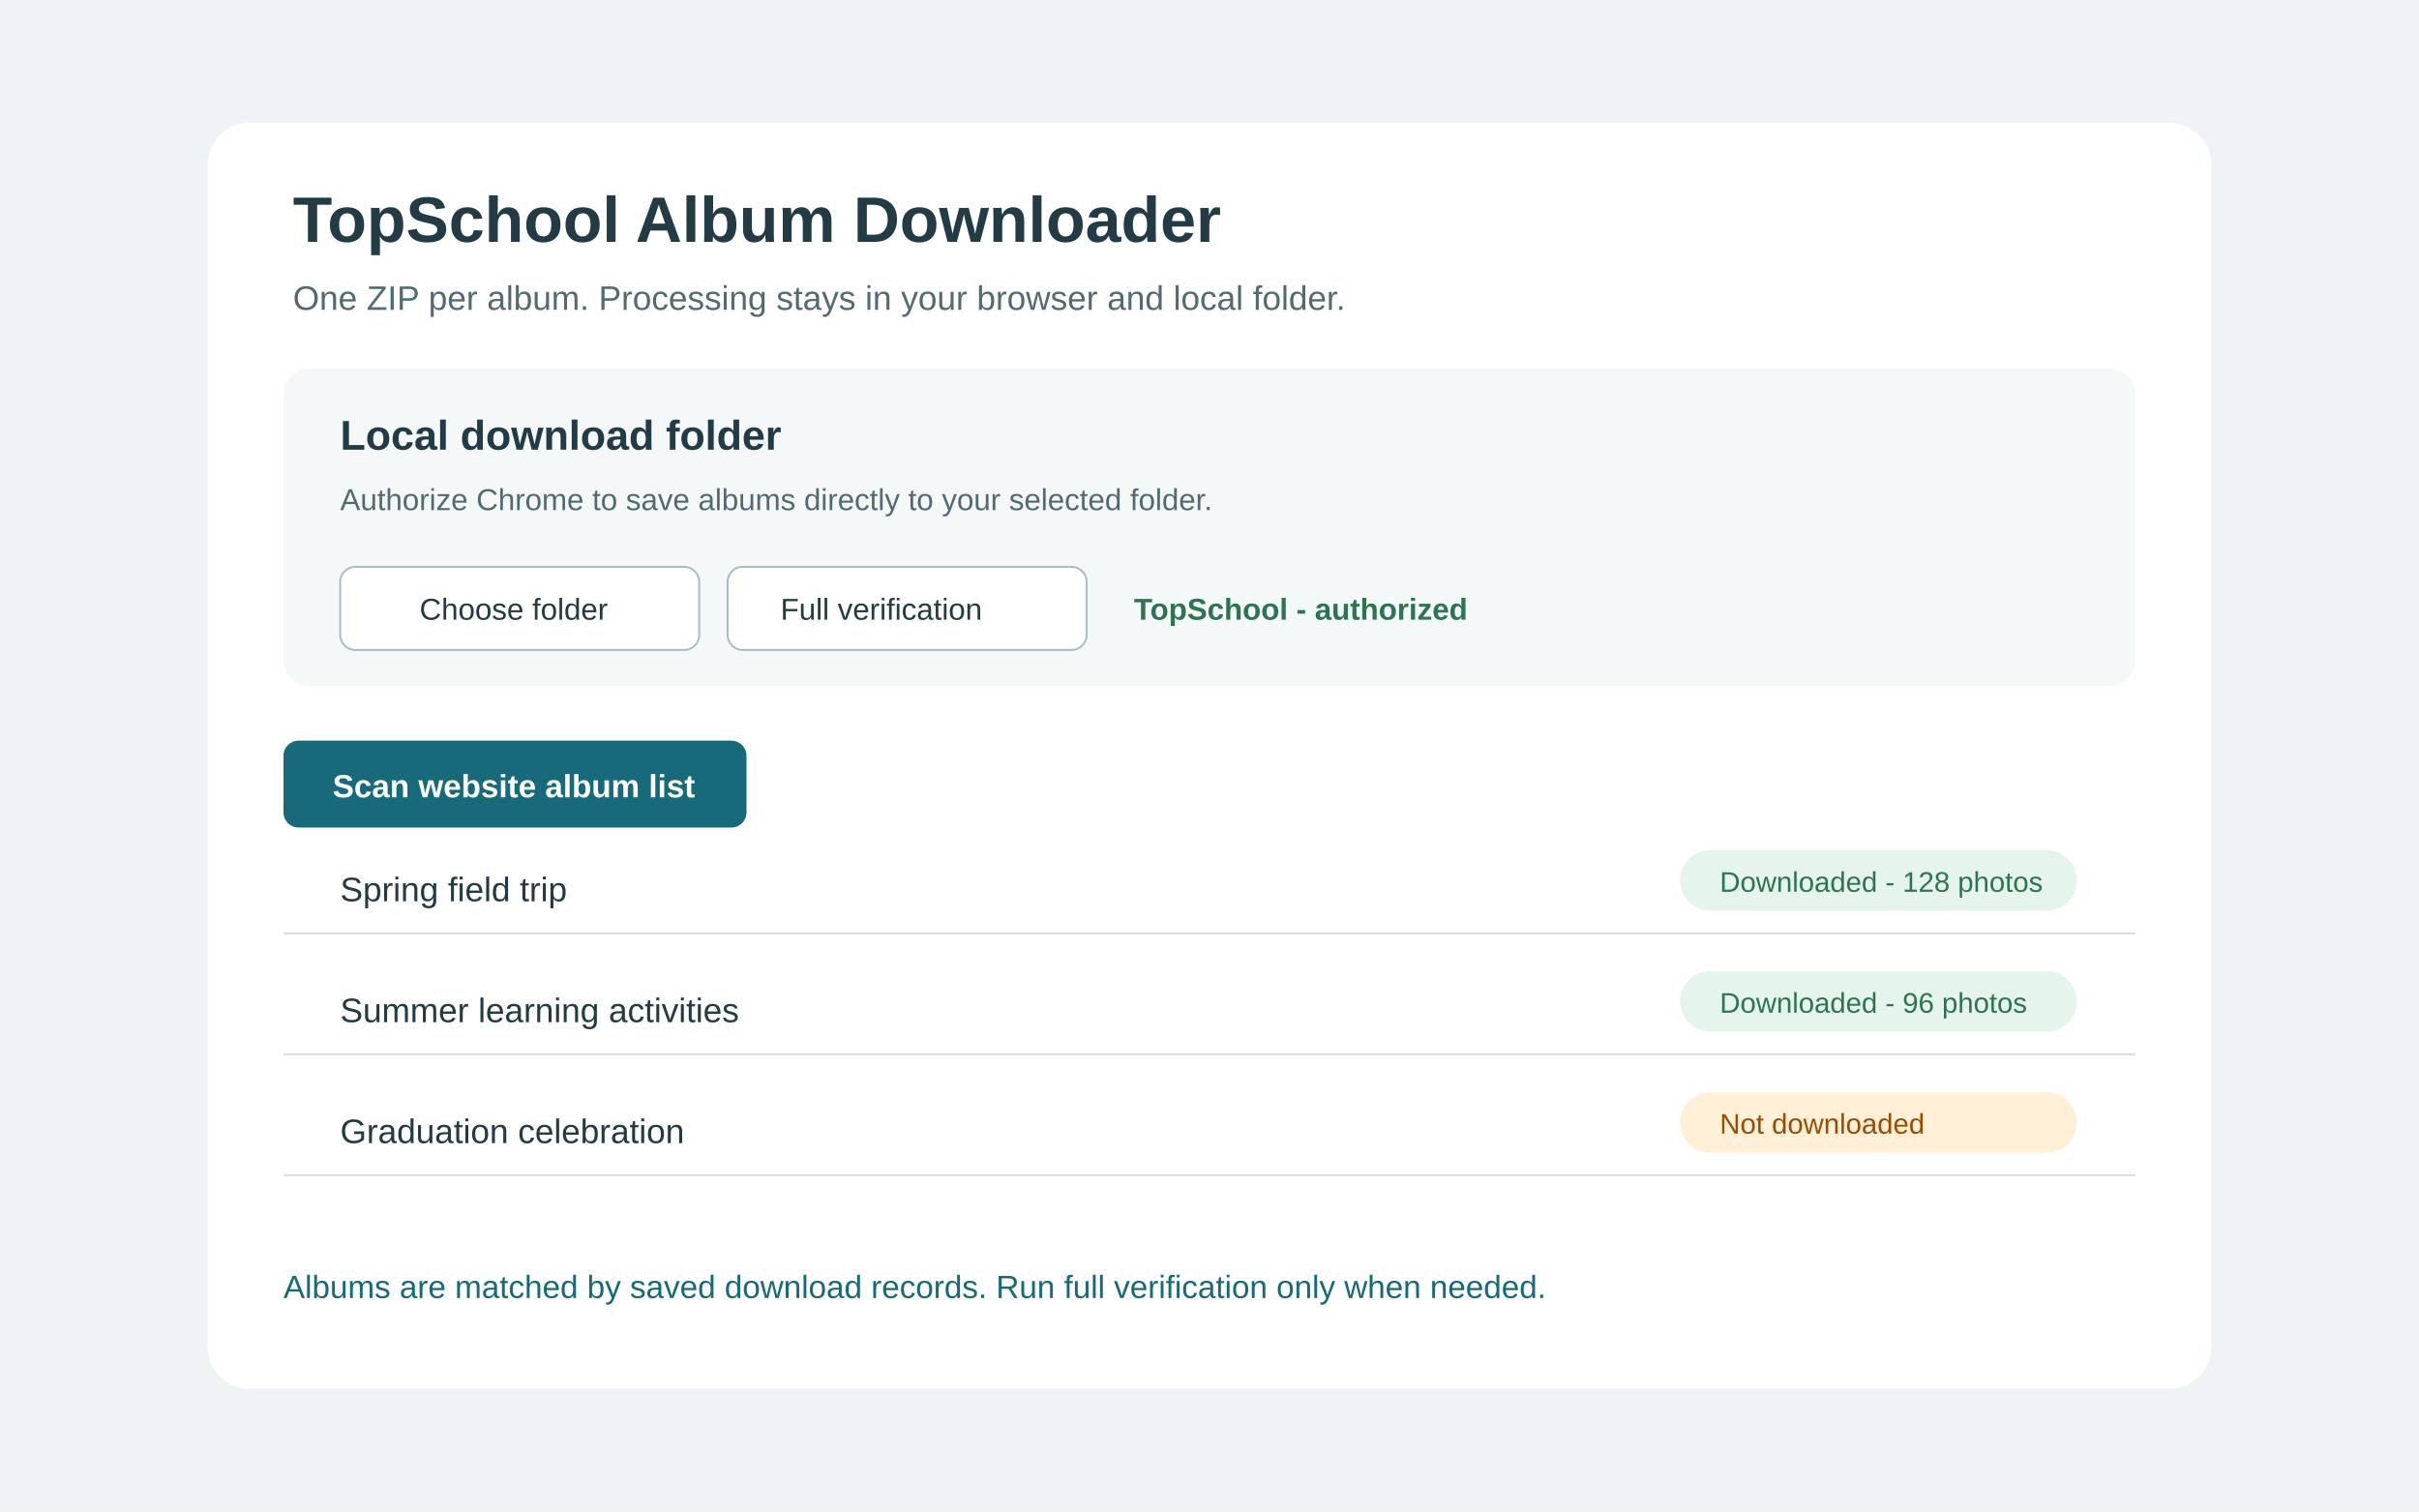
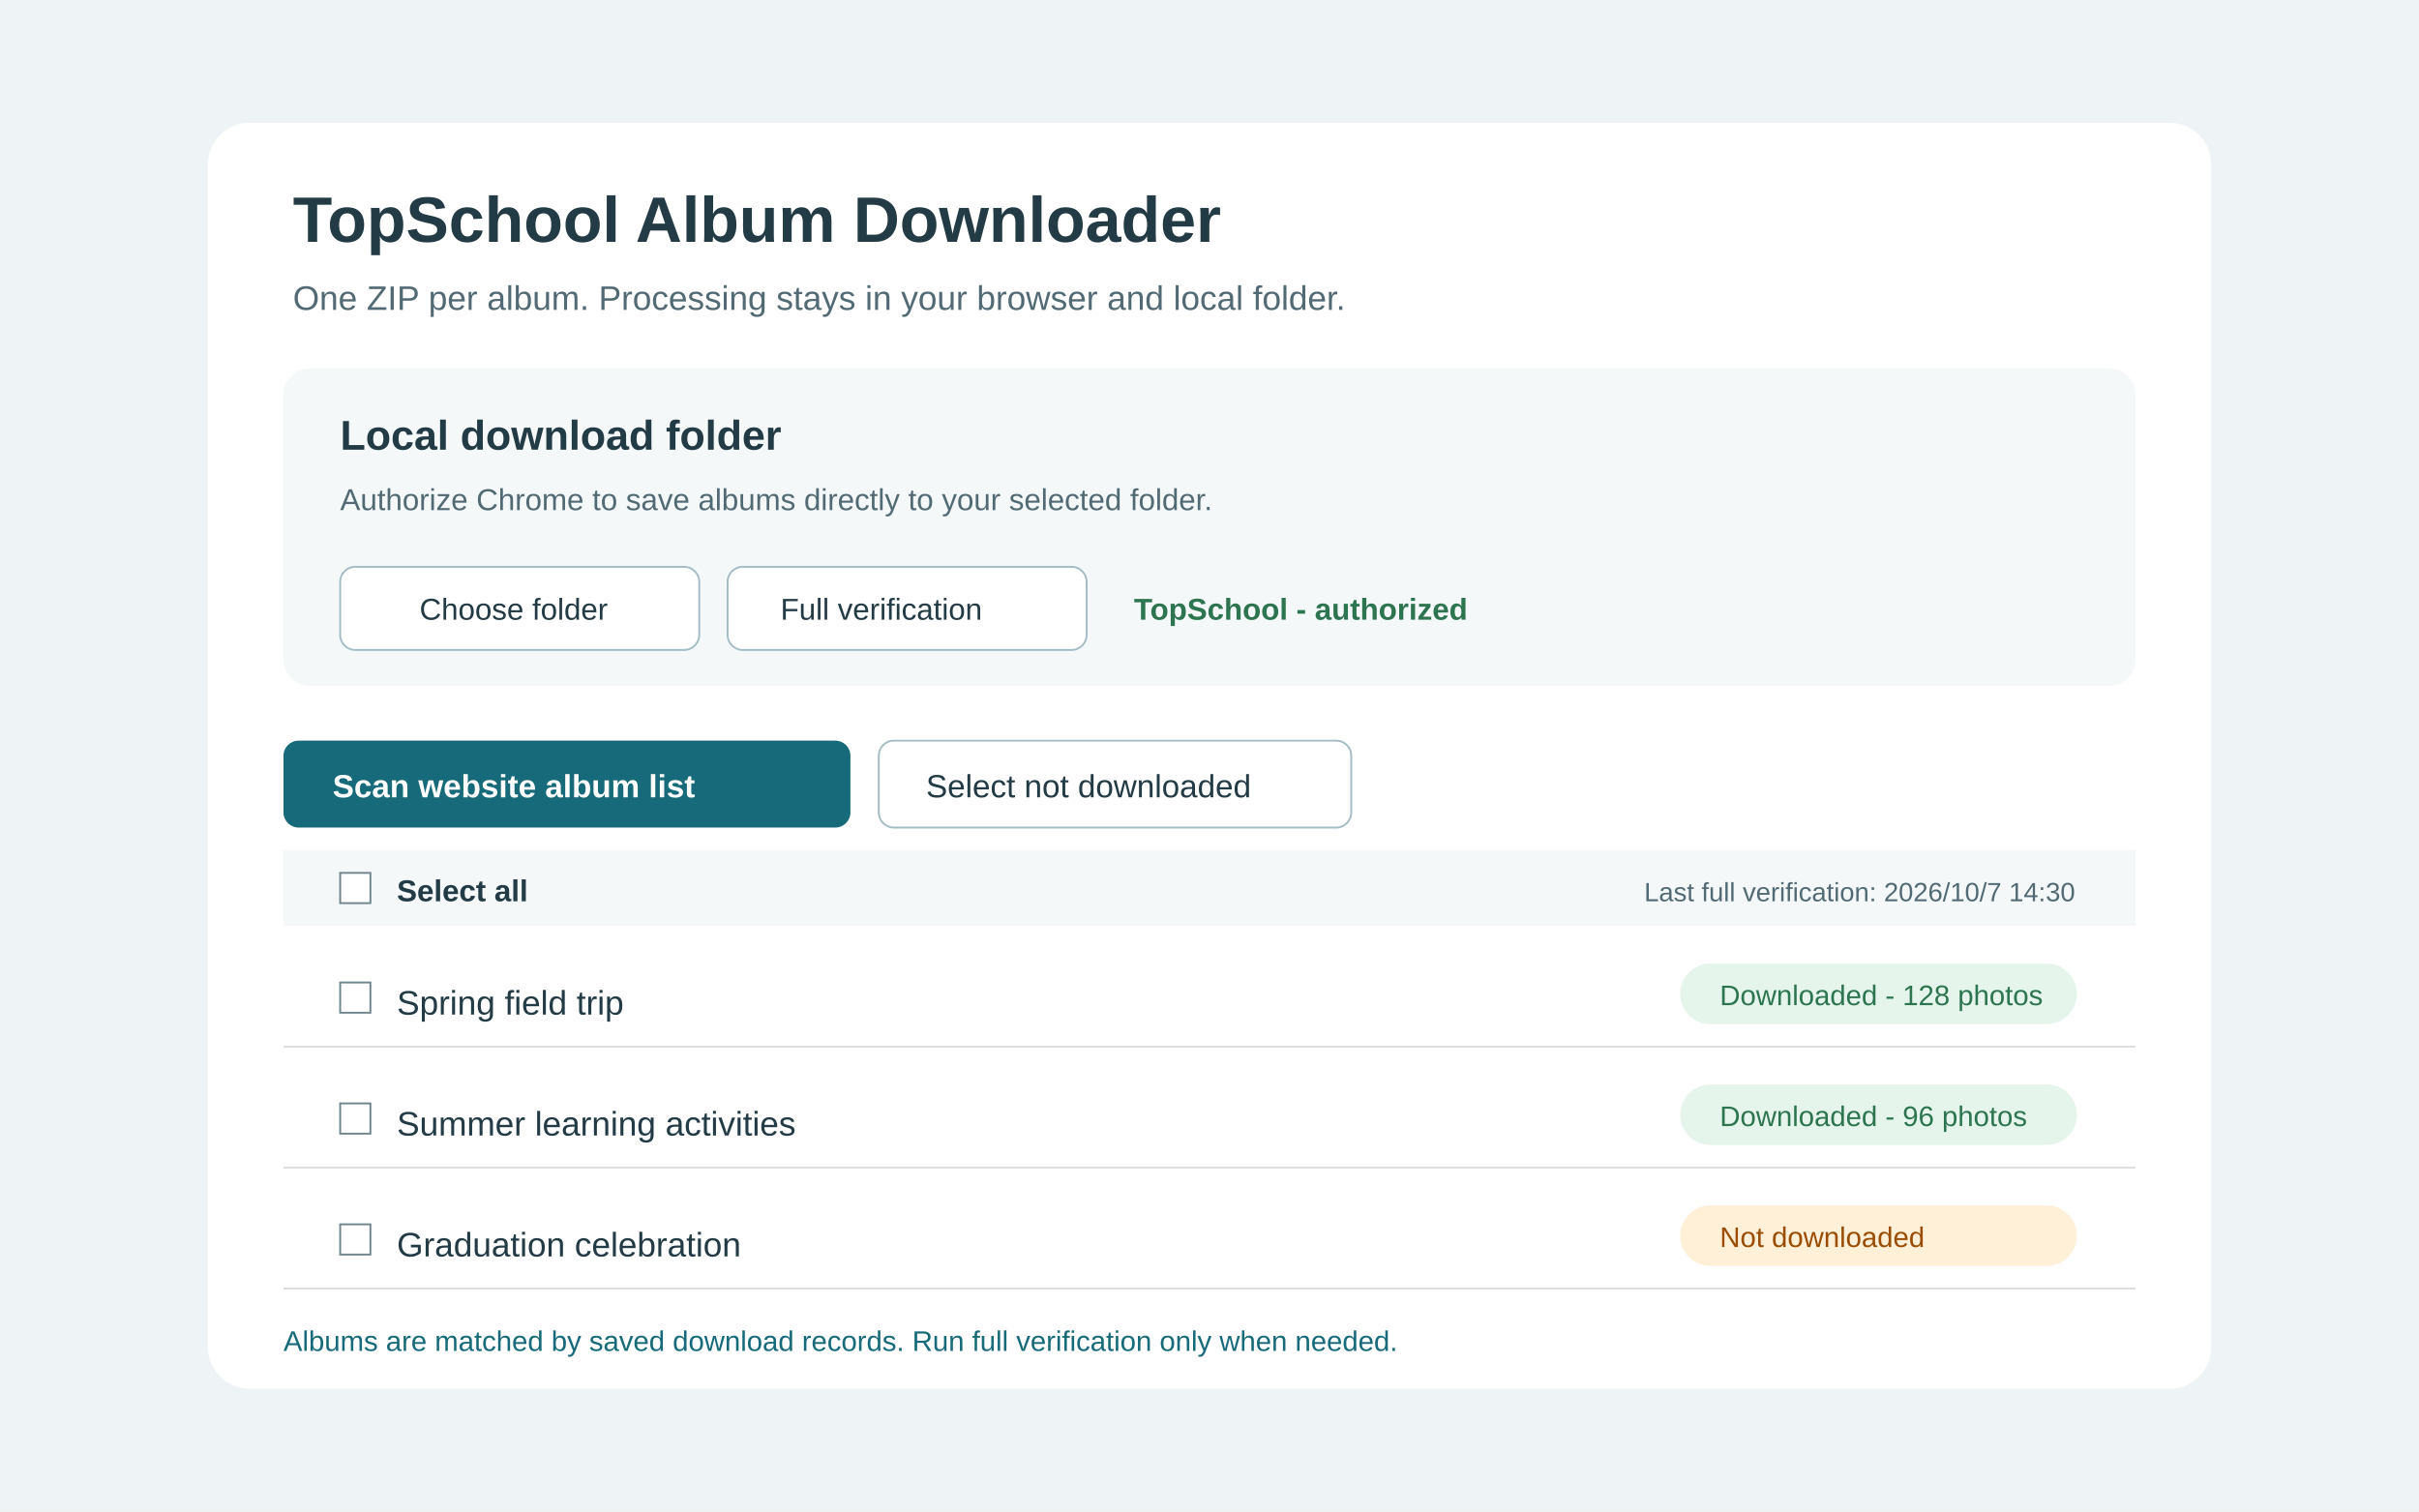
<svg xmlns="http://www.w3.org/2000/svg" width="1280" height="800" viewBox="0 0 1280 800">
  <rect width="1280" height="800" fill="#eef4f5" />
  <rect x="110" y="65" width="1060" height="670" rx="22" fill="#fff" />
  <text x="155" y="128" font-family="Arial,sans-serif" font-size="34" font-weight="700" fill="#233b45">TopSchool Album Downloader</text>
  <text x="155" y="164" font-family="Arial,sans-serif" font-size="18" fill="#526a73">One ZIP per album. Processing stays in your browser and local folder.</text>
  <rect x="150" y="195" width="980" height="168" rx="14" fill="#f4f8f9" />
  <text x="180" y="238" font-family="Arial,sans-serif" font-size="22" font-weight="700" fill="#233b45">Local download folder</text>
  <text x="180" y="270" font-family="Arial,sans-serif" font-size="16" fill="#526a73">Authorize Chrome to save albums directly to your selected folder.</text>
  <rect x="180" y="300" width="190" height="44" rx="8" fill="#fff" stroke="#a4bdc4" />
  <text x="222" y="328" font-family="Arial,sans-serif" font-size="16" fill="#233b45">Choose folder</text>
  <rect x="385" y="300" width="190" height="44" rx="8" fill="#fff" stroke="#a4bdc4" />
  <text x="413" y="328" font-family="Arial,sans-serif" font-size="16" fill="#233b45">Full verification</text>
  <text x="600" y="328" font-family="Arial,sans-serif" font-size="16" font-weight="700" fill="#2d7550">TopSchool - authorized</text>
-   <rect x="150" y="392" width="245" height="46" rx="8" fill="#166a79" />
+   <rect x="150" y="392" width="300" height="46" rx="8" fill="#166a79" />
  <text x="176" y="422" font-family="Arial,sans-serif" font-size="17" font-weight="700" fill="#fff">Scan website album list</text>
+   <rect x="465" y="392" width="250" height="46" rx="8" fill="#fff" stroke="#a4bdc4" />
+   <text x="490" y="422" font-family="Arial,sans-serif" font-size="17" fill="#233b45">Select not downloaded</text>
+   <rect x="150" y="450" width="980" height="40" fill="#f4f8f9" />
+   <rect x="180" y="462" width="16" height="16" fill="#fff" stroke="#71868d" />
+   <text x="210" y="477" font-family="Arial,sans-serif" font-size="16" font-weight="700" fill="#233b45">Select all</text>
+   <text x="870" y="477" font-family="Arial,sans-serif" font-size="14" fill="#526a73">Last full verification: 2026/10/7 14:30</text>
  <g font-family="Arial,sans-serif" font-size="18" fill="#233b45">
-     <line x1="150" y1="494" x2="1130" y2="494" stroke="#ddd" />
-     <text x="180" y="477">Spring field trip</text>
-     <rect x="889" y="450" width="210" height="32" rx="16" fill="#e5f5eb" />
-     <text x="910" y="472" font-size="15" fill="#2d7550">Downloaded - 128 photos</text>
-     <line x1="150" y1="558" x2="1130" y2="558" stroke="#ddd" />
-     <text x="180" y="541">Summer learning activities</text>
-     <rect x="889" y="514" width="210" height="32" rx="16" fill="#e5f5eb" />
-     <text x="910" y="536" font-size="15" fill="#2d7550">Downloaded - 96 photos</text>
-     <line x1="150" y1="622" x2="1130" y2="622" stroke="#ddd" />
-     <text x="180" y="605">Graduation celebration</text>
-     <rect x="889" y="578" width="210" height="32" rx="16" fill="#fff0d7" />
-     <text x="910" y="600" font-size="15" fill="#9a4c00">Not downloaded</text>
+     <line x1="150" y1="554" x2="1130" y2="554" stroke="#ddd" />
+     <text x="210" y="537">Spring field trip</text>
+     <rect x="180" y="520" width="16" height="16" fill="#fff" stroke="#71868d" />
+     <rect x="889" y="510" width="210" height="32" rx="16" fill="#e5f5eb" />
+     <text x="910" y="532" font-size="15" fill="#2d7550">Downloaded - 128 photos</text>
+     <line x1="150" y1="618" x2="1130" y2="618" stroke="#ddd" />
+     <text x="210" y="601">Summer learning activities</text>
+     <rect x="180" y="584" width="16" height="16" fill="#fff" stroke="#71868d" />
+     <rect x="889" y="574" width="210" height="32" rx="16" fill="#e5f5eb" />
+     <text x="910" y="596" font-size="15" fill="#2d7550">Downloaded - 96 photos</text>
+     <line x1="150" y1="682" x2="1130" y2="682" stroke="#ddd" />
+     <text x="210" y="665">Graduation celebration</text>
+     <rect x="180" y="648" width="16" height="16" fill="#fff" stroke="#71868d" />
+     <rect x="889" y="638" width="210" height="32" rx="16" fill="#fff0d7" />
+     <text x="910" y="660" font-size="15" fill="#9a4c00">Not downloaded</text>
  </g>
-   <text x="150" y="687" font-family="Arial,sans-serif" font-size="17" fill="#166a79">Albums are matched by saved download records. Run full verification only when needed.</text>
+   <text x="150" y="715" font-family="Arial,sans-serif" font-size="15" fill="#166a79">Albums are matched by saved download records. Run full verification only when needed.</text>
</svg>
